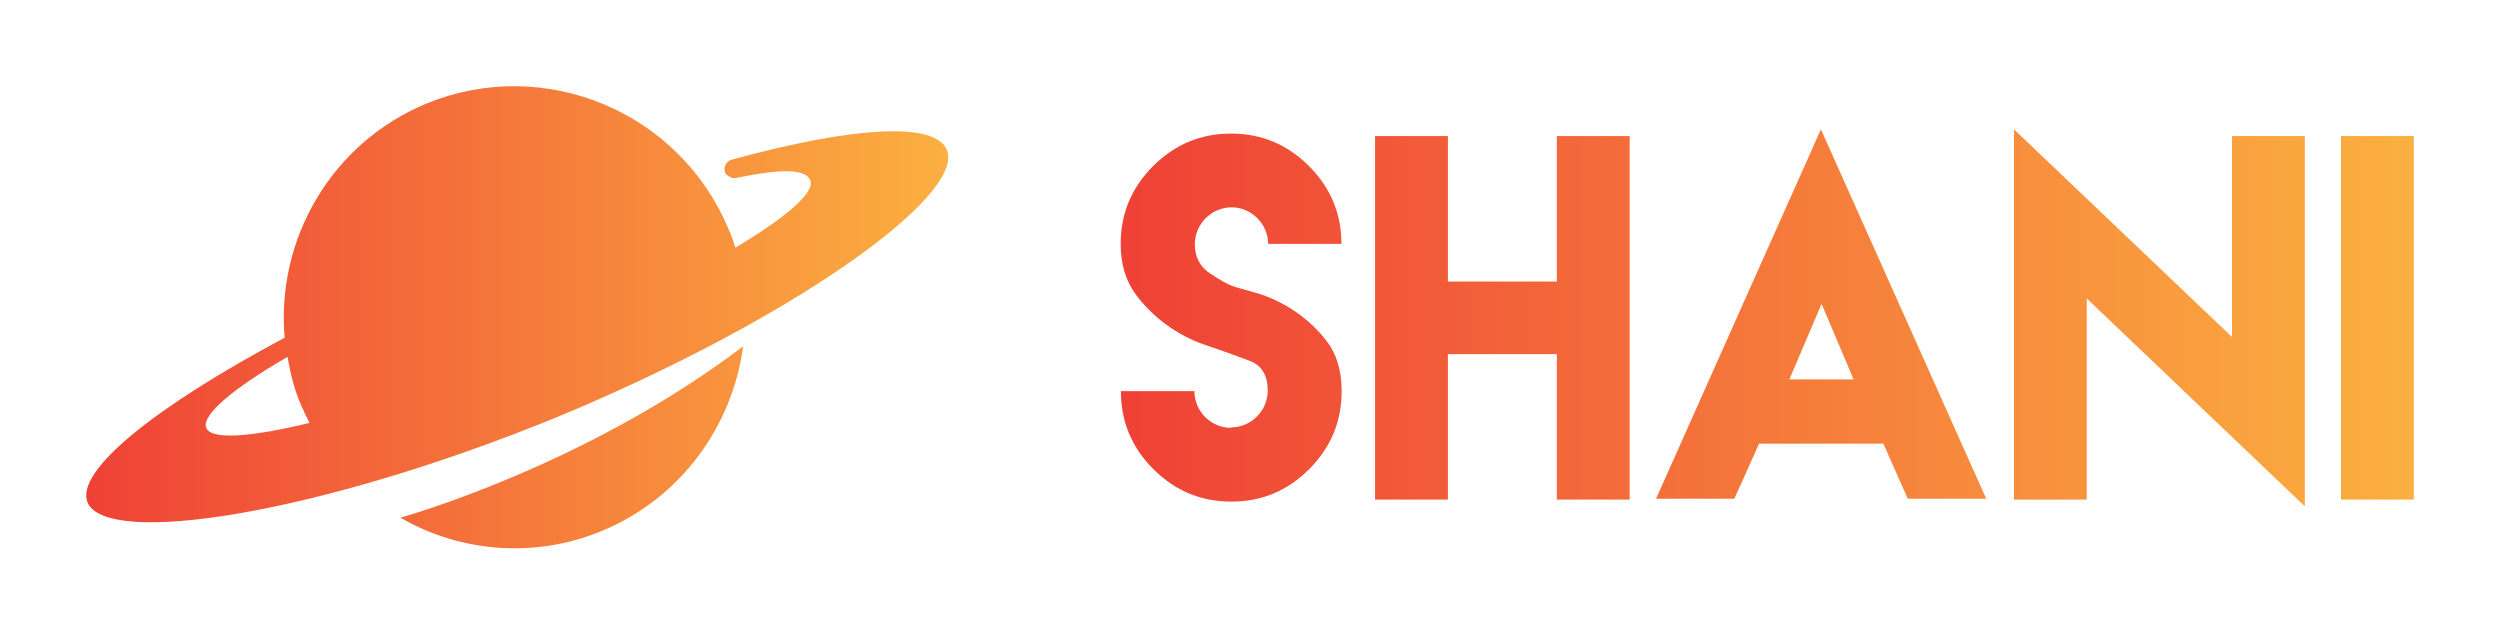
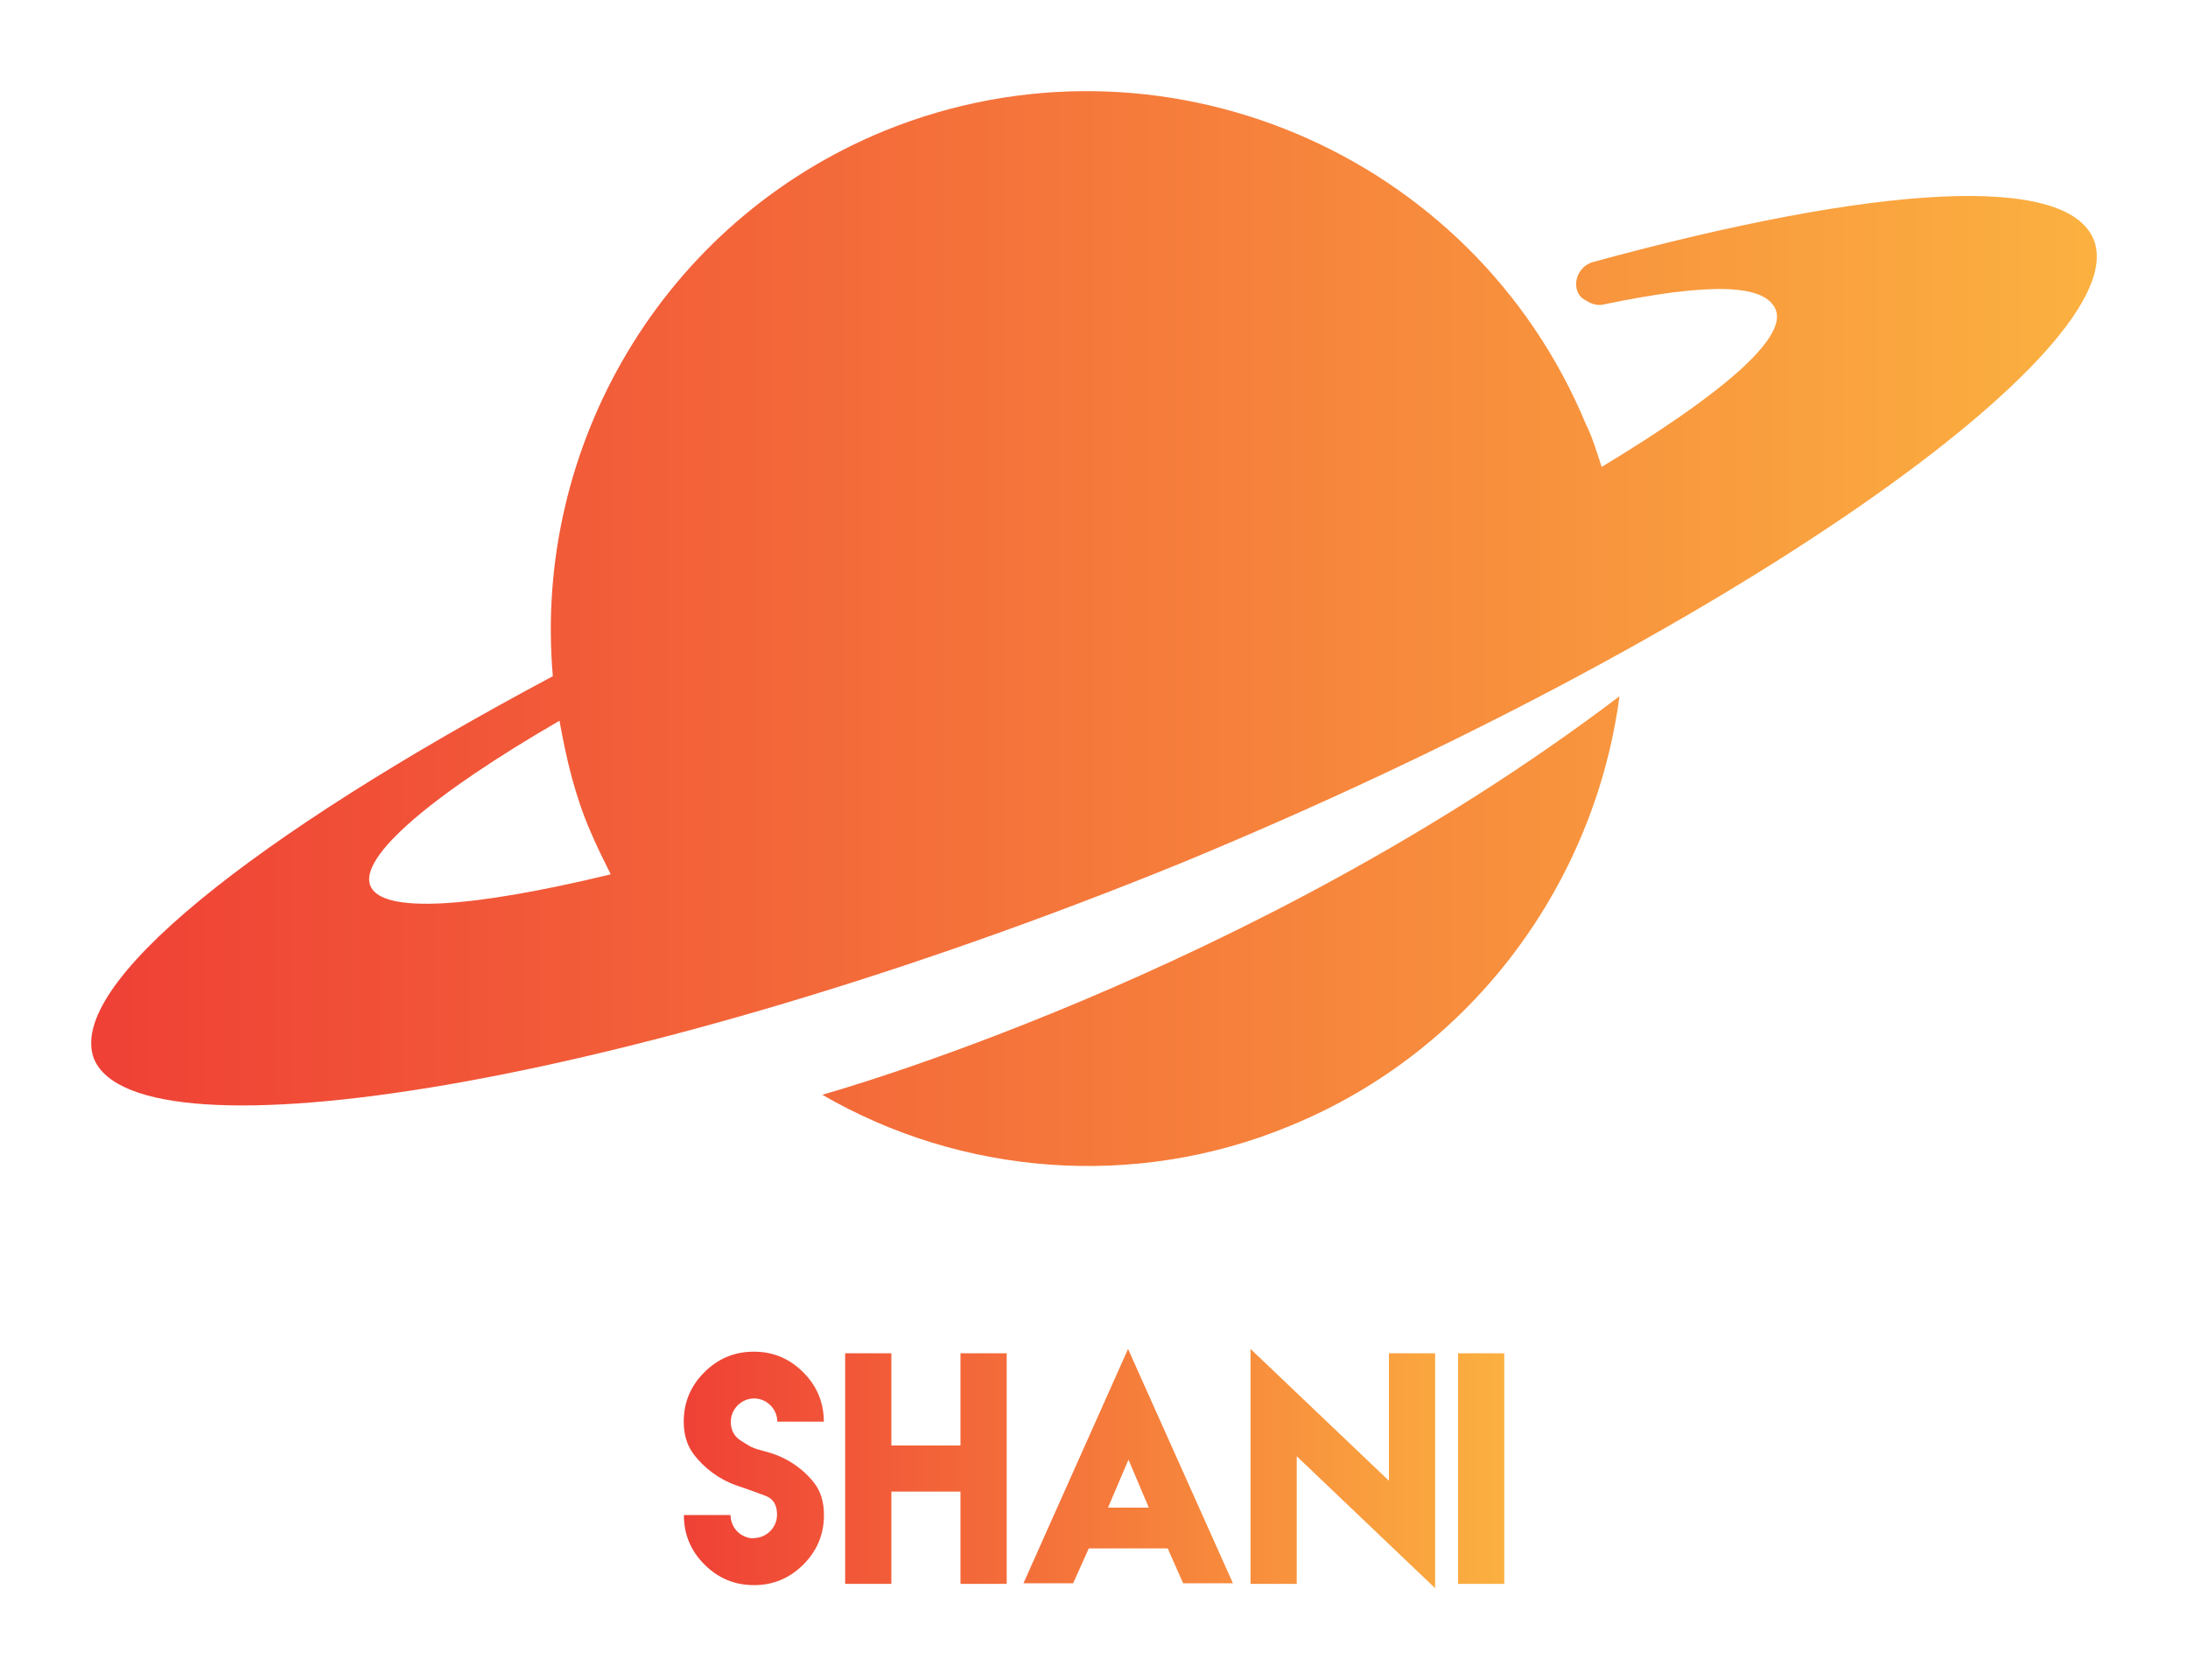
- <svg xmlns="http://www.w3.org/2000/svg" version="1.1" width="3222.222" height="817.814" viewBox="0 0 3222.222 817.814">
-   <g transform="scale(11.11111) translate(10, 10)">
-     <defs id="SvgjsDefs9697">
-       <linearGradient id="SvgjsLinearGradient9702">
-         <stop id="SvgjsStop9703" stop-color="#ef4136" offset="0" />
-         <stop id="SvgjsStop9704" stop-color="#fbb040" offset="1" />
+ <svg xmlns="http://www.w3.org/2000/svg" version="1.1" width="3272.727" height="2512.408" viewBox="0 0 3272.727 2512.408">
+   <g transform="scale(13.63636) translate(10, 10)">
+     <defs id="SvgjsDefs1001">
+       <linearGradient id="SvgjsLinearGradient1011">
+         <stop id="SvgjsStop1012" stop-color="#ef4136" offset="0" />
+         <stop id="SvgjsStop1013" stop-color="#fbb040" offset="1" />
      </linearGradient>
-       <linearGradient id="SvgjsLinearGradient9705">
-         <stop id="SvgjsStop9706" stop-color="#ef4136" offset="0" />
-         <stop id="SvgjsStop9707" stop-color="#fbb040" offset="1" />
+       <linearGradient id="SvgjsLinearGradient1014">
+         <stop id="SvgjsStop1015" stop-color="#ef4136" offset="0" />
+         <stop id="SvgjsStop1016" stop-color="#fbb040" offset="1" />
      </linearGradient>
    </defs>
-     <g id="SvgjsG9698" featureKey="symbolFeature-0" transform="matrix(1.110269,0,0,1.110269,-5.515719,-26.89211)" fill="url(#SvgjsLinearGradient9702)">
+     <g id="SvgjsG1007" featureKey="symbolFeature-0" transform="matrix(2.442592,0,0,2.442592,-12.13458,-59.16264)" fill="url(#SvgjsLinearGradient1011)">
      <path d="M37.8,69.3c0,0,19.2-5.3,35.8-17.9c-1.1,8.3-6.5,15.9-14.8,19.3C51.8,73.6,44,72.9,37.8,69.3z M53.9,58.9  C29.1,69,7.1,72.4,5.1,67.7c-1.3-3.3,7.1-10,20.6-17.2C24.8,40.2,30.6,30.1,40.6,26c12.3-5,26.4,0.9,31.5,13.2  c0.3,0.6,0.5,1.3,0.7,1.9c5.3-3.2,8.4-5.8,7.8-7.1c-0.5-1.1-2.9-1.2-7.7-0.2c-0.4,0.1-0.7-0.1-1-0.3c0,0,0,0,0,0  c-0.5-0.5-0.2-1.4,0.5-1.6c12.8-3.5,21.3-4,22.5-1C96.8,35.7,78.6,48.7,53.9,58.9z M28.3,59.4c-0.3-0.6-0.6-1.2-0.9-1.9  c-0.7-1.6-1.1-3.3-1.4-5c-5.7,3.3-9,6.1-8.5,7.4C18,61.2,22.1,60.9,28.3,59.4z" />
    </g>
-     <g id="SvgjsG9699" featureKey="nameFeature-0" transform="matrix(2.678758,0,0,2.678758,118.195,-5.62101)" fill="url(#SvgjsLinearGradient9705)">
+     <g id="SvgjsG1008" featureKey="nameFeature-0" transform="matrix(1.607255,0,0,1.607255,63.91699,131.6274)" fill="url(#SvgjsLinearGradient1014)">
      <path d="M5.459 16.895 l-0.01 -0.02 c0.869 0 1.592 -0.723 1.592 -1.592 c0 -0.674 -0.264 -1.103 -0.801 -1.299 c-1.133 -0.42 -0.859 -0.322 -1.963 -0.703 c-1.162 -0.4 -2.236 -1.191 -2.959 -2.178 c-0.43 -0.586 -0.645 -1.309 -0.645 -2.178 c0 -1.309 0.469 -2.432 1.406 -3.369 s2.061 -1.406 3.379 -1.406 c1.309 0 2.432 0.469 3.369 1.406 s1.406 2.061 1.406 3.369 l-3.174 0 c0 -0.859 -0.723 -1.582 -1.582 -1.582 c-0.869 0 -1.592 0.723 -1.592 1.592 c0 0.566 0.225 0.996 0.684 1.289 c0.938 0.605 0.83 0.488 1.953 0.82 c1.211 0.352 2.305 1.103 3.057 2.07 c0.439 0.566 0.664 1.299 0.664 2.188 c0 1.318 -0.469 2.441 -1.406 3.379 s-2.061 1.406 -3.369 1.406 c-1.318 0 -2.441 -0.469 -3.379 -1.406 s-1.406 -2.061 -1.406 -3.379 l3.184 0 c0 0.879 0.713 1.592 1.592 1.592 z M11.689 4.258 l3.154 0 l0 6.299 l4.717 0 l0 -6.299 l3.154 0 l0 15.742 l-3.154 0 l0 -6.299 l-4.717 0 l0 6.299 l-3.154 0 l0 -15.742 z M29.629 14.795 l2.783 0 l-1.387 -3.272 z M28.34 17.578 l-0.02 -0.01 c-0.352 0.801 -0.713 1.592 -1.074 2.393 l-3.389 0 l7.139 -15.996 l7.158 15.996 l-3.398 0 c-0.352 -0.791 -0.703 -1.592 -1.055 -2.383 l-5.361 0 z M39.355 3.965 l9.443 8.994 l0 -8.701 l3.154 0 l0 16.035 l-9.443 -9.004 l0 8.711 l-3.154 0 l0 -16.035 z M53.516 20 l0 -15.742 l3.154 0 l0 15.742 l-3.154 0 z" />
    </g>
  </g>
</svg>
